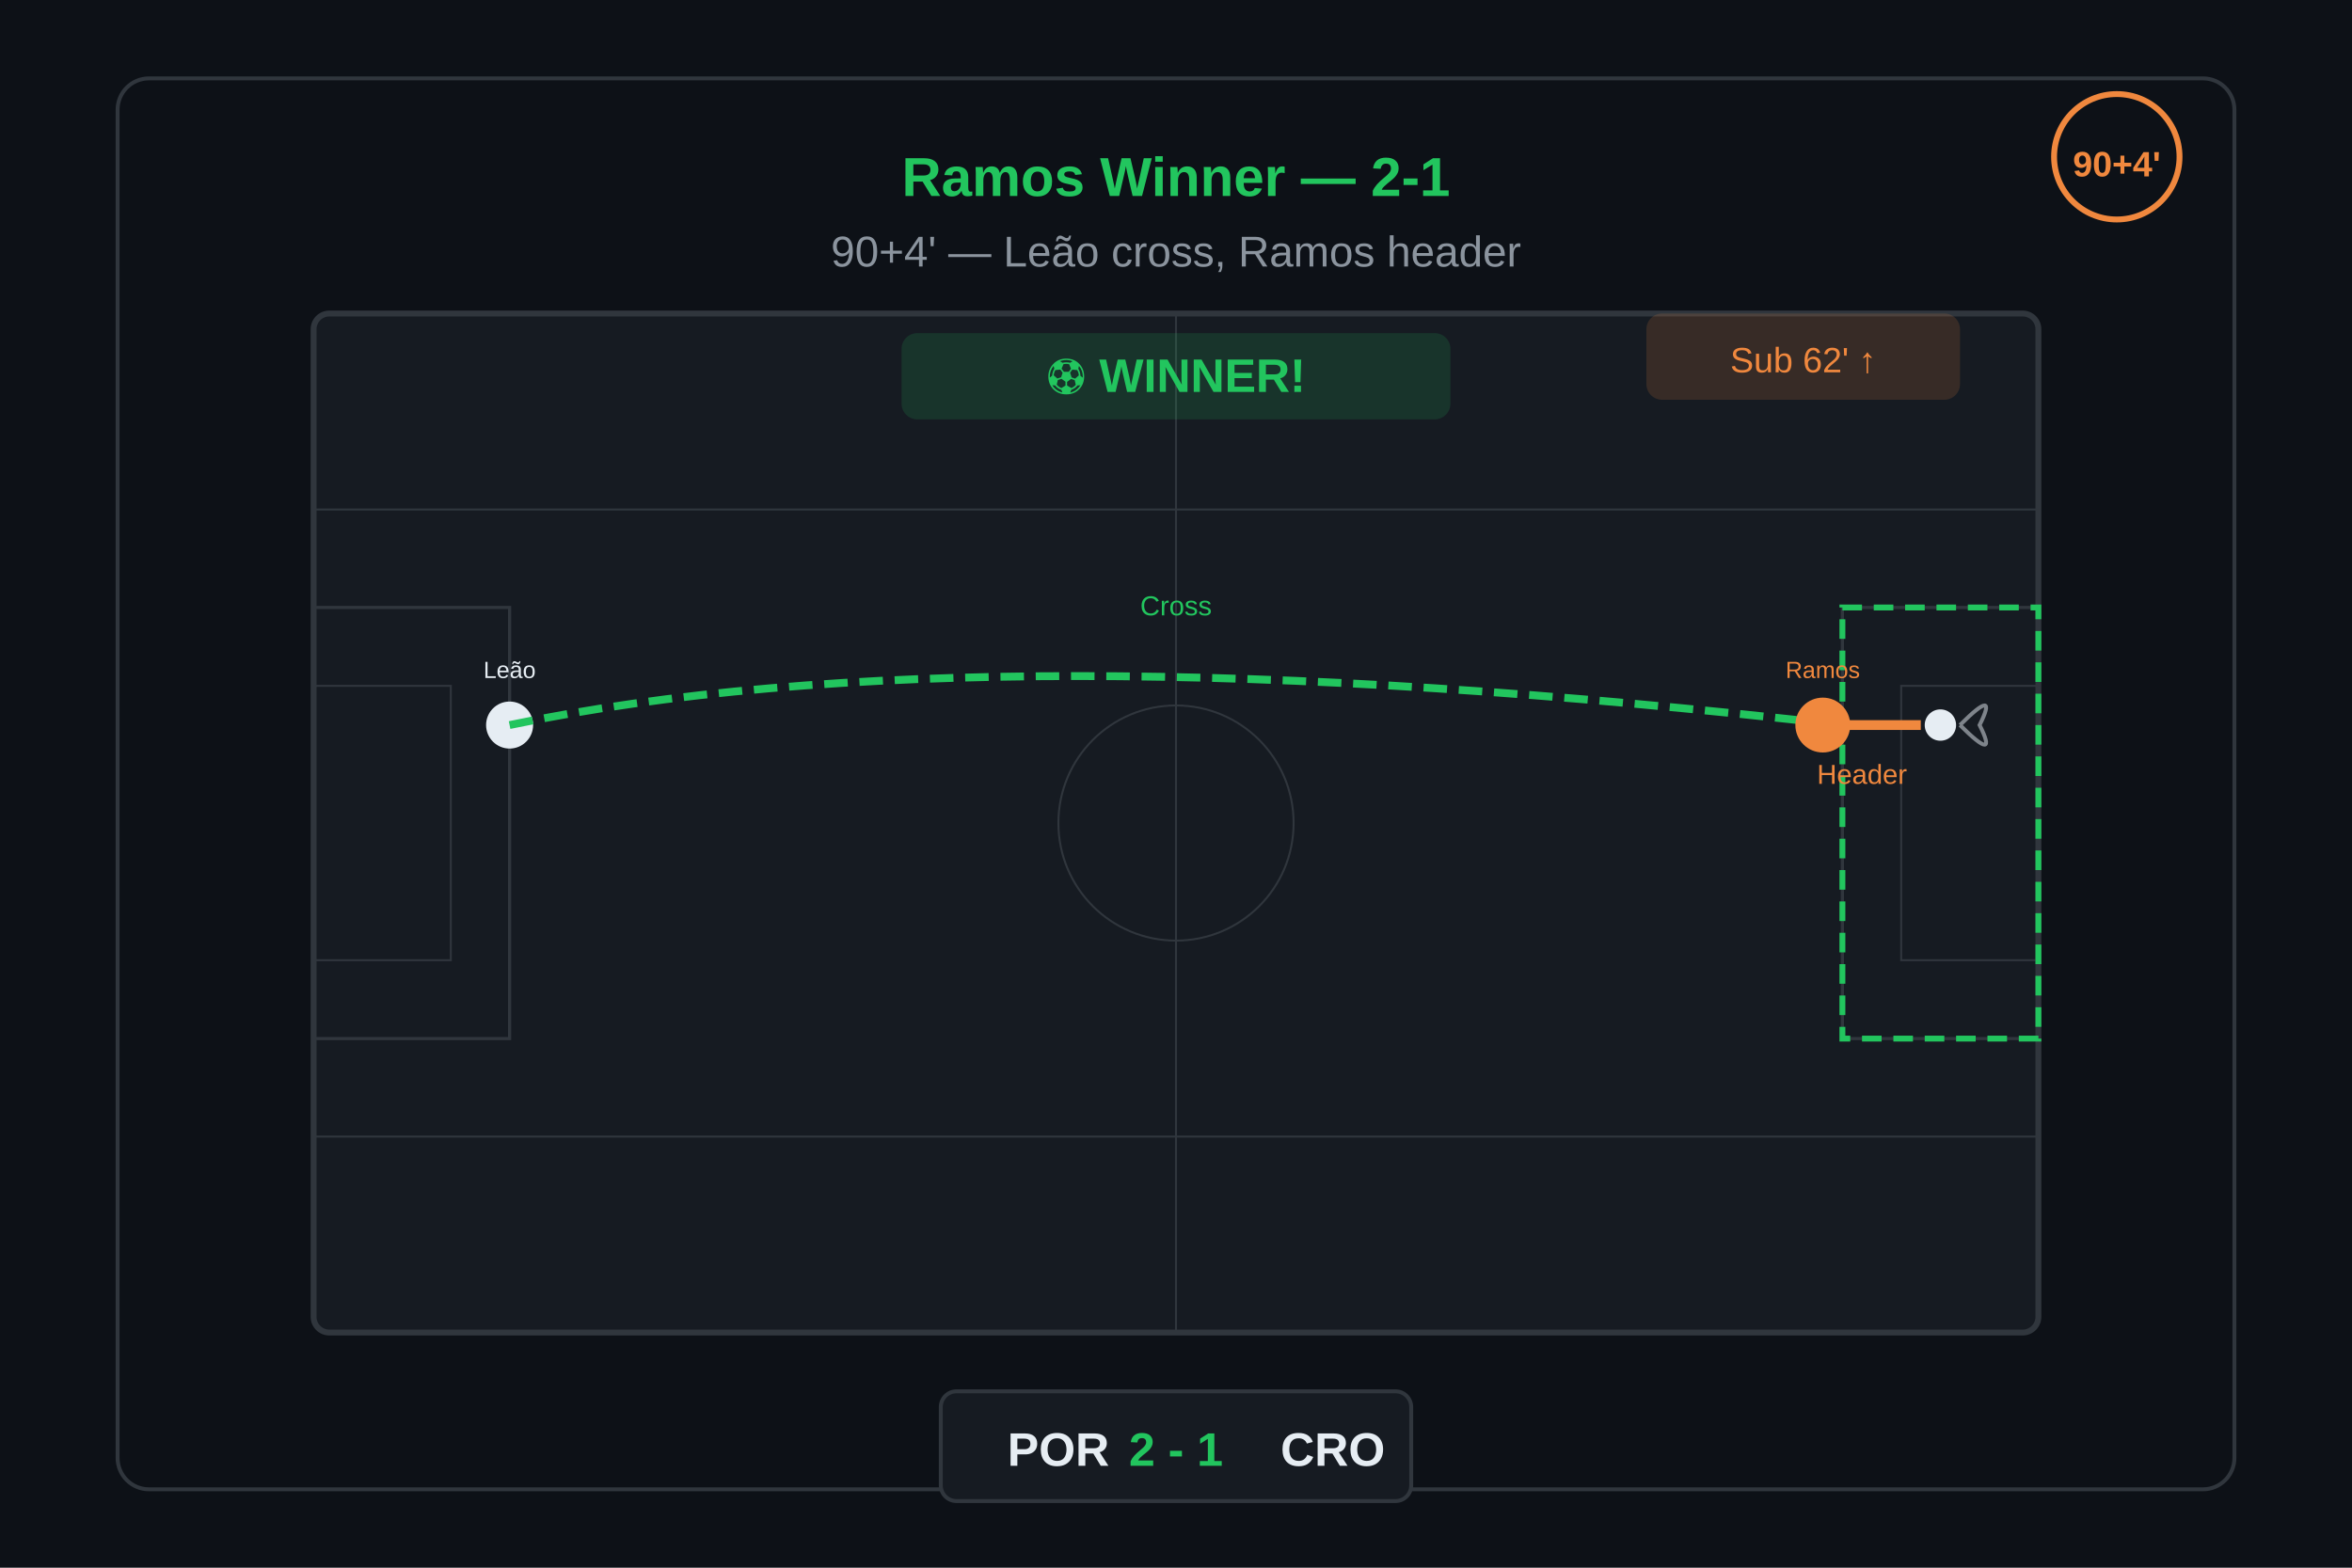
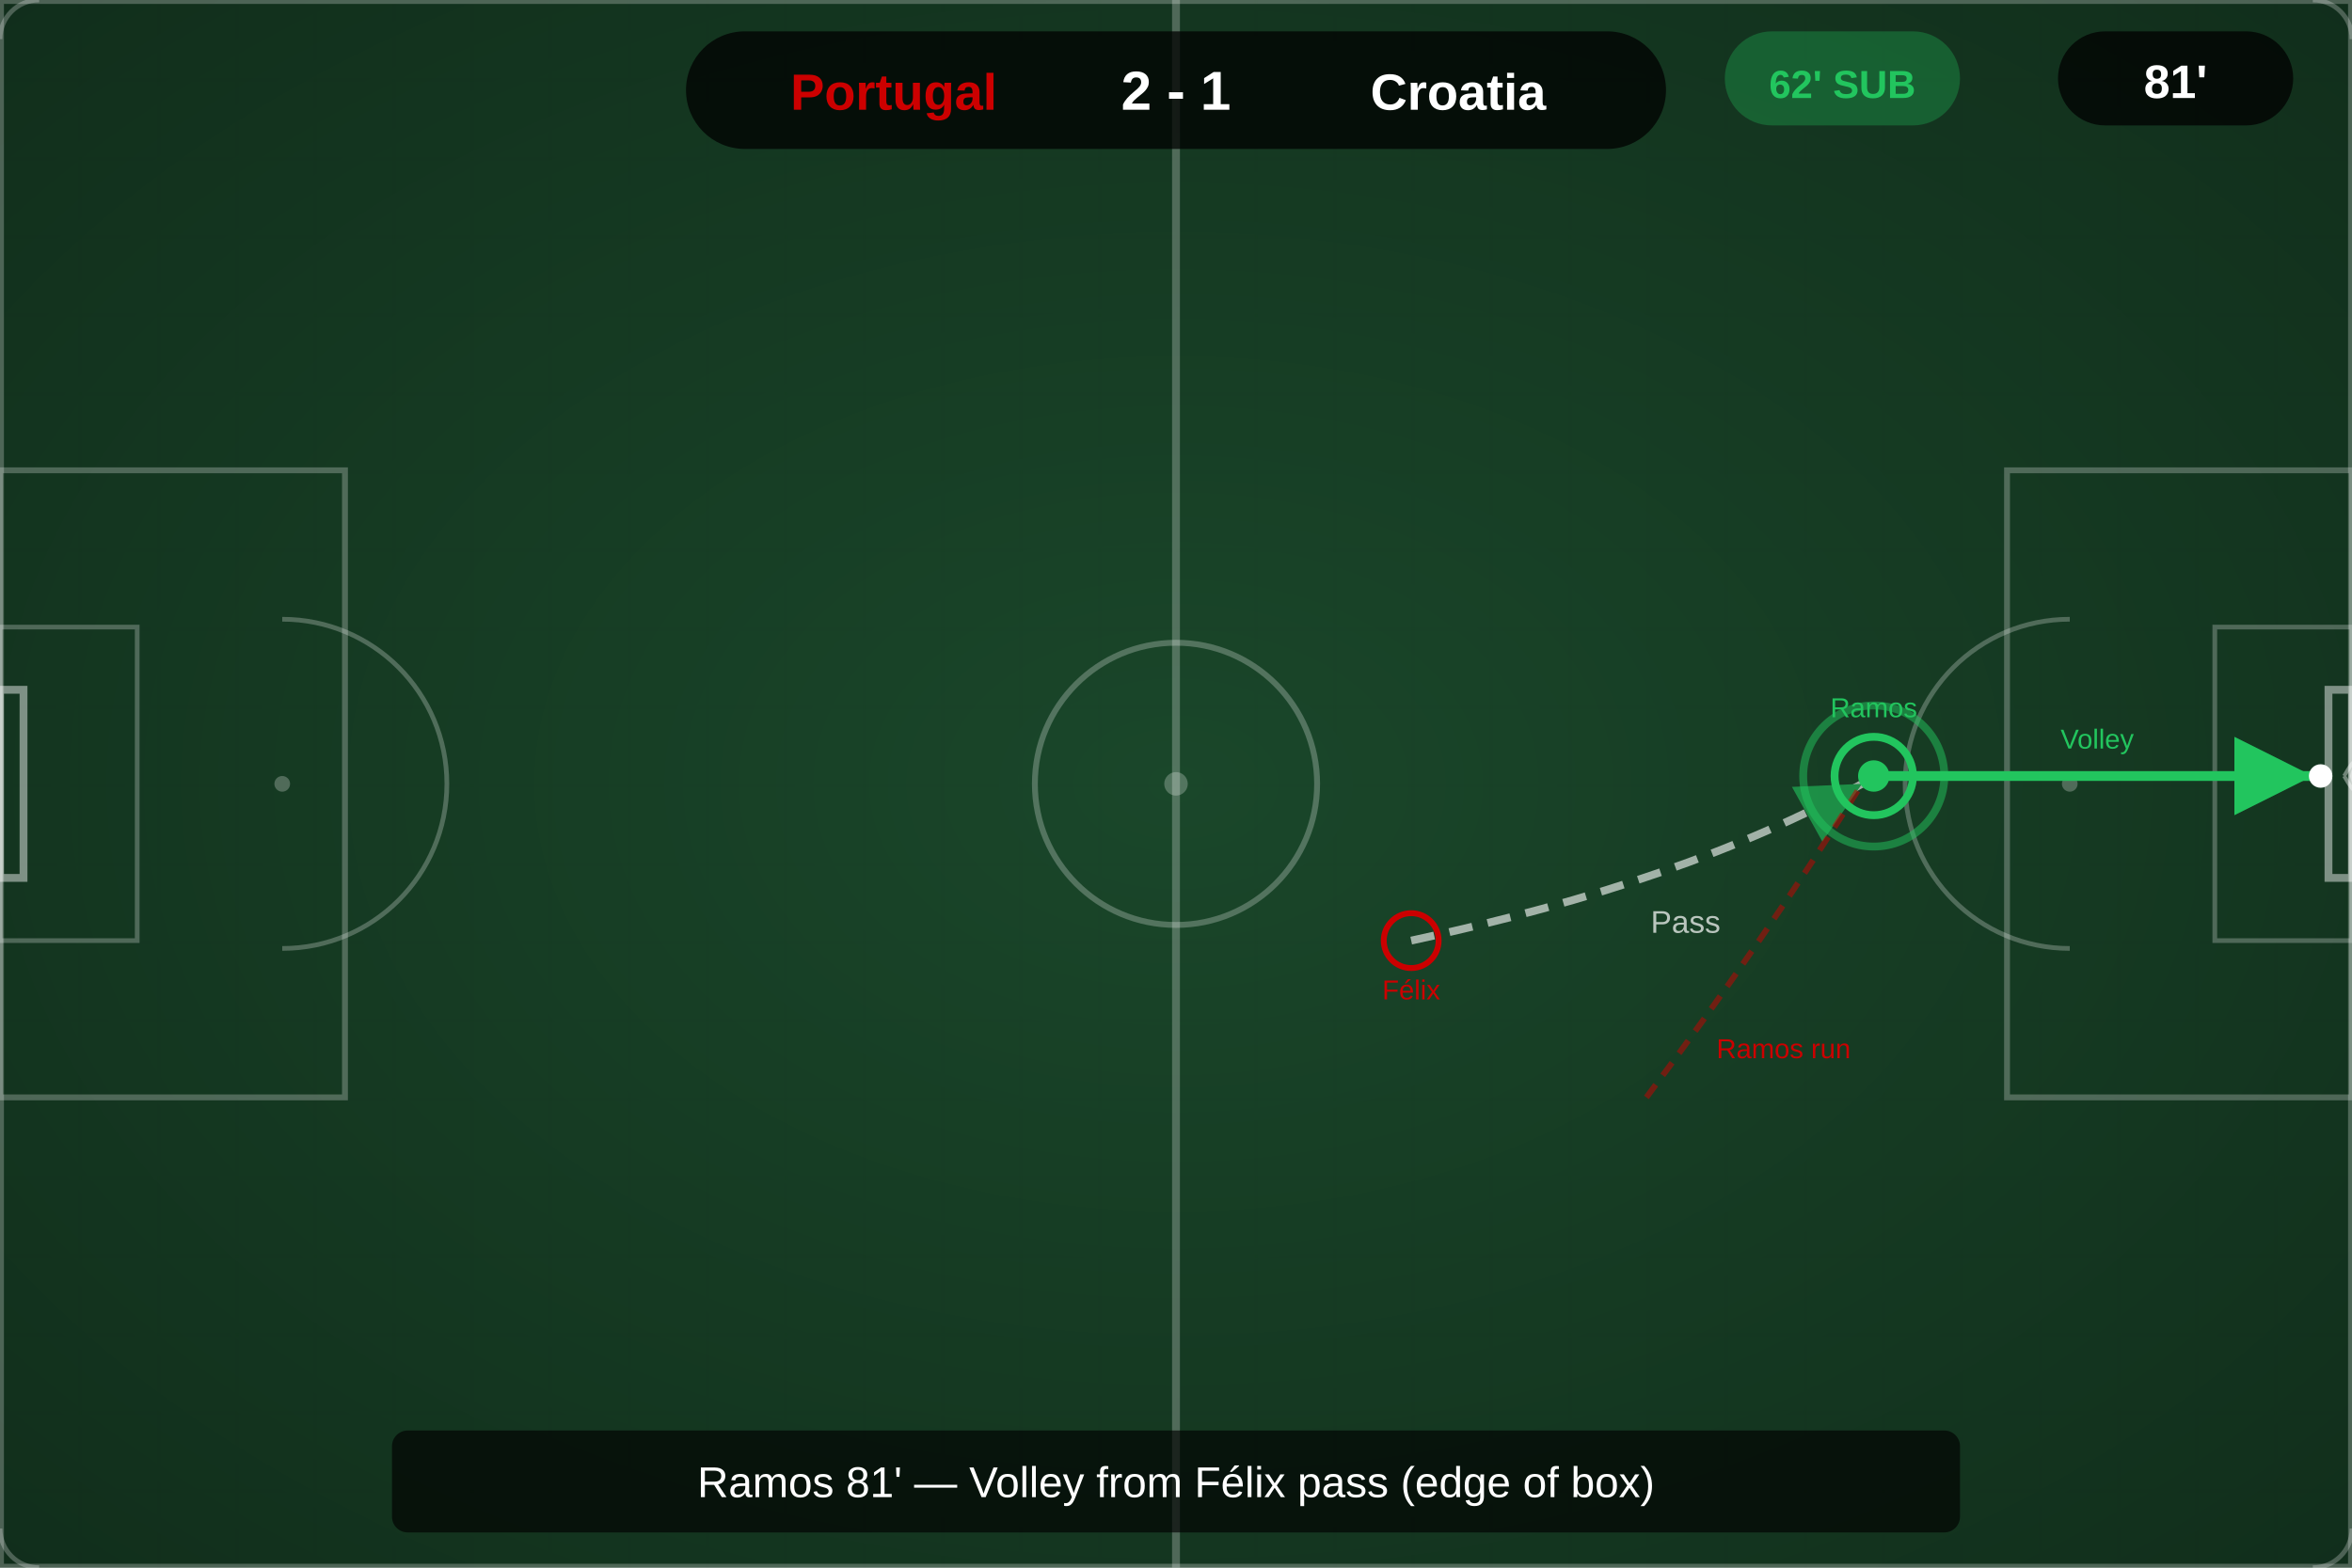
<svg xmlns="http://www.w3.org/2000/svg" viewBox="0 0 600 400">
-   <rect width="600" height="400" fill="#0d1117" />
-   <rect x="30" y="20" width="540" height="360" rx="8" fill="none" stroke="#30363d" stroke-width="1" />
-   <text x="300" y="50" text-anchor="middle" fill="#22c55e" font-family="Arial,sans-serif" font-size="14" font-weight="bold">Ramos Winner — 2-1</text>
-   <text x="300" y="68" text-anchor="middle" fill="#8b949e" font-family="Arial,sans-serif" font-size="11">90+4' — Leão cross, Ramos header</text>
-   <rect x="80" y="80" width="440" height="260" rx="4" fill="#161b22" stroke="#30363d" stroke-width="1.5" />
-   <rect x="80" y="130" width="440" height="160" fill="none" stroke="#30363d" stroke-width="0.5" />
-   <line x1="300" y1="80" x2="300" y2="340" stroke="#30363d" stroke-width="0.5" />
-   <circle cx="300" cy="210" r="30" fill="none" stroke="#30363d" stroke-width="0.5" />
-   <rect x="80" y="155" width="50" height="110" fill="none" stroke="#30363d" stroke-width="0.8" />
-   <rect x="80" y="175" width="35" height="70" fill="none" stroke="#30363d" stroke-width="0.5" />
-   <rect x="470" y="155" width="50" height="110" fill="none" stroke="#30363d" stroke-width="0.8" />
-   <rect x="485" y="175" width="35" height="70" fill="none" stroke="#30363d" stroke-width="0.5" />
-   <rect x="470" y="155" width="50" height="110" fill="none" stroke="#22c55e" stroke-width="1.5" stroke-dasharray="5,3" />
-   <circle cx="130" cy="185" r="6" fill="#e6edf3" />
-   <text x="130" y="173" text-anchor="middle" fill="#e6edf3" font-family="Arial,sans-serif" font-size="6">Leão</text>
-   <path d="M 130 185 Q 250 160 470 185" fill="none" stroke="#22c55e" stroke-width="2" stroke-dasharray="6,3" />
-   <text x="300" y="157" text-anchor="middle" fill="#22c55e" font-family="Arial,sans-serif" font-size="7">Cross</text>
-   <circle cx="465" cy="185" r="7" fill="#f0883e" />
-   <text x="465" y="173" text-anchor="middle" fill="#f0883e" font-family="Arial,sans-serif" font-size="6">Ramos</text>
-   <path d="M 465 185 L 490 185" stroke="#f0883e" stroke-width="2.5" />
-   <text x="475" y="200" text-anchor="middle" fill="#f0883e" font-family="Arial,sans-serif" font-size="7">Header</text>
-   <circle cx="495" cy="185" r="4" fill="#e6edf3" />
-   <path d="M 500 185 Q 510 175 505 185 Q 510 195 500 185" fill="none" stroke="#e6edf3" stroke-width="1" opacity="0.5" />
-   <rect x="230" y="85" width="140" height="22" rx="4" fill="#22c55e" opacity="0.15" />
-   <text x="300" y="100" text-anchor="middle" fill="#22c55e" font-family="Arial,sans-serif" font-size="12" font-weight="bold">⚽ WINNER!</text>
-   <circle cx="540" cy="40" r="16" fill="none" stroke="#f0883e" stroke-width="1.5" />
-   <text x="540" y="45" text-anchor="middle" fill="#f0883e" font-family="Arial,sans-serif" font-size="9" font-weight="bold">90+4'</text>
-   <rect x="240" y="355" width="120" height="28" rx="4" fill="#161b22" stroke="#30363d" stroke-width="1" />
-   <text x="270" y="374" text-anchor="middle" fill="#e6edf3" font-family="Arial,sans-serif" font-size="12" font-weight="bold">POR</text>
-   <text x="300" y="374" text-anchor="middle" fill="#22c55e" font-family="Arial,sans-serif" font-size="12" font-weight="bold">2 - 1</text>
-   <text x="340" y="374" text-anchor="middle" fill="#e6edf3" font-family="Arial,sans-serif" font-size="12" font-weight="bold">CRO</text>
-   <rect x="420" y="80" width="80" height="22" rx="4" fill="#f0883e" opacity="0.15" />
-   <text x="460" y="95" text-anchor="middle" fill="#f0883e" font-family="Arial,sans-serif" font-size="9">Sub 62' ↑</text>
+   <rect width="600" height="400" fill="#1a472a" />
+   <defs>
+     <pattern id="pitchPattern" x="0" y="0" width="20" height="20" patternUnits="userSpaceOnUse">
+       <rect width="20" height="20" fill="none" />
+       <rect x="0" y="0" width="1" height="20" fill="#000" opacity="0.08" />
+       <rect x="0" y="0" width="20" height="1" fill="#000" opacity="0.08" />
+     </pattern>
+     <radialGradient id="pitchVignette" cx="50%" cy="50%" r="70%">
+       <stop offset="0%" stop-color="transparent" />
+       <stop offset="100%" stop-color="#000" stop-opacity="0.35" />
+     </radialGradient>
+     <marker id="arrowGreen" markerWidth="8" markerHeight="8" refX="8" refY="4" orient="auto">
+       <path d="M 0 0 L 8 4 L 0 8 Z" fill="#22c55e" />
+     </marker>
+     <marker id="arrowRed" markerWidth="8" markerHeight="8" refX="8" refY="4" orient="auto">
+       <path d="M 0 0 L 8 4 L 0 8 Z" fill="#cc0000" />
+     </marker>
+   </defs>
+   <rect width="600" height="400" fill="url(#pitchPattern)" opacity="0.12" />
+   <rect width="600" height="400" fill="url(#pitchVignette)" />
+   <rect x="0" y="0" width="600" height="400" fill="none" stroke="#fff" stroke-width="2" opacity="0.25" />
+   <line x1="300" y1="0" x2="300" y2="400" stroke="#fff" stroke-width="2" opacity="0.25" />
+   <circle cx="300" cy="200" r="36" fill="none" stroke="#fff" stroke-width="1.5" opacity="0.25" />
+   <circle cx="300" cy="200" r="3" fill="#fff" opacity="0.25" />
+   <rect x="0" y="120" width="88" height="160" fill="none" stroke="#fff" stroke-width="1.5" opacity="0.25" />
+   <rect x="0" y="160" width="35" height="80" fill="none" stroke="#fff" stroke-width="1.2" opacity="0.25" />
+   <circle cx="72" cy="200" r="2" fill="#fff" opacity="0.25" />
+   <path d="M 72 158 A 42 42 0 0 1 72 242" fill="none" stroke="#fff" stroke-width="1.2" opacity="0.25" />
+   <rect x="512" y="120" width="88" height="160" fill="none" stroke="#fff" stroke-width="1.5" opacity="0.25" />
+   <rect x="565" y="160" width="35" height="80" fill="none" stroke="#fff" stroke-width="1.2" opacity="0.25" />
+   <circle cx="528" cy="200" r="2" fill="#fff" opacity="0.25" />
+   <path d="M 528 158 A 42 42 0 0 0 528 242" fill="none" stroke="#fff" stroke-width="1.2" opacity="0.25" />
+   <rect x="0" y="176" width="6" height="48" fill="none" stroke="#fff" stroke-width="2" opacity="0.45" />
+   <rect x="594" y="176" width="6" height="48" fill="none" stroke="#fff" stroke-width="2" opacity="0.45" />
+   <path d="M 0 10 A 10 10 0 0 1 10 0" fill="none" stroke="#fff" stroke-width="1.2" opacity="0.25" />
+   <path d="M 590 0 A 10 10 0 0 1 600 10" fill="none" stroke="#fff" stroke-width="1.2" opacity="0.25" />
+   <path d="M 600 390 A 10 10 0 0 1 590 400" fill="none" stroke="#fff" stroke-width="1.2" opacity="0.25" />
+   <path d="M 10 400 A 10 10 0 0 1 0 390" fill="none" stroke="#fff" stroke-width="1.2" opacity="0.25" />
+   <circle cx="360" cy="240" r="7" fill="none" stroke="#cc0000" stroke-width="1.5" />
+   <text x="360" y="255" text-anchor="middle" fill="#cc0000" font-family="Arial,sans-serif" font-size="7">Félix</text>
+   <path d="M 360 240 Q 430 225 475 200" fill="none" stroke="#fff" stroke-width="2" stroke-dasharray="6,4" opacity="0.6" marker-end="url(#arrowGreen)" />
+   <text x="430" y="238" text-anchor="middle" fill="#fff" font-family="Arial,sans-serif" font-size="8" opacity="0.7">Pass</text>
+   <path d="M 420 280 Q 450 240 475 200" fill="none" stroke="#cc0000" stroke-width="1.5" stroke-dasharray="4,3" opacity="0.5" />
+   <text x="455" y="270" text-anchor="middle" fill="#cc0000" font-family="Arial,sans-serif" font-size="7">Ramos run</text>
+   <circle cx="478" cy="198" r="18" fill="none" stroke="#22c55e" stroke-width="2" opacity="0.5" />
+   <circle cx="478" cy="198" r="10" fill="none" stroke="#22c55e" stroke-width="2" />
+   <circle cx="478" cy="198" r="4" fill="#22c55e" />
+   <text x="478" y="183" text-anchor="middle" fill="#22c55e" font-family="Arial,sans-serif" font-size="7">Ramos</text>
+   <path d="M 478 198 L 590 198" stroke="#22c55e" stroke-width="2.5" marker-end="url(#arrowGreen)" />
+   <text x="535" y="191" text-anchor="middle" fill="#22c55e" font-family="Arial,sans-serif" font-size="7">Volley</text>
+   <circle cx="592" cy="198" r="3" fill="#fff" />
+   <path d="M 598 198 Q 602 191 600 198 Q 602 205 598 198" fill="none" stroke="#fff" stroke-width="1" opacity="0.4" />
+   <rect x="175" y="8" width="250" height="30" rx="15" fill="#000" opacity="0.75" />
+   <text x="228" y="28" text-anchor="middle" fill="#cc0000" font-family="Arial,sans-serif" font-size="13" font-weight="bold">Portugal</text>
+   <text x="300" y="28" text-anchor="middle" fill="#fff" font-family="Arial,sans-serif" font-size="14" font-weight="bold">2 - 1</text>
+   <text x="372" y="28" text-anchor="middle" fill="#fff" font-family="Arial,sans-serif" font-size="13" font-weight="bold">Croatia</text>
+   <rect x="525" y="8" width="60" height="24" rx="12" fill="#000" opacity="0.75" />
+   <text x="555" y="25" text-anchor="middle" fill="#fff" font-family="Arial,sans-serif" font-size="12" font-weight="bold">81'</text>
+   <rect x="440" y="8" width="60" height="24" rx="12" fill="#22c55e" opacity="0.3" />
+   <text x="470" y="25" text-anchor="middle" fill="#22c55e" font-family="Arial,sans-serif" font-size="10" font-weight="bold">62' SUB</text>
+   <rect x="100" y="365" width="400" height="26" rx="4" fill="#000" opacity="0.65" />
+   <text x="300" y="382" text-anchor="middle" fill="#fff" font-family="Arial,sans-serif" font-size="11">Ramos 81' — Volley from Félix pass (edge of box)</text>
</svg>
